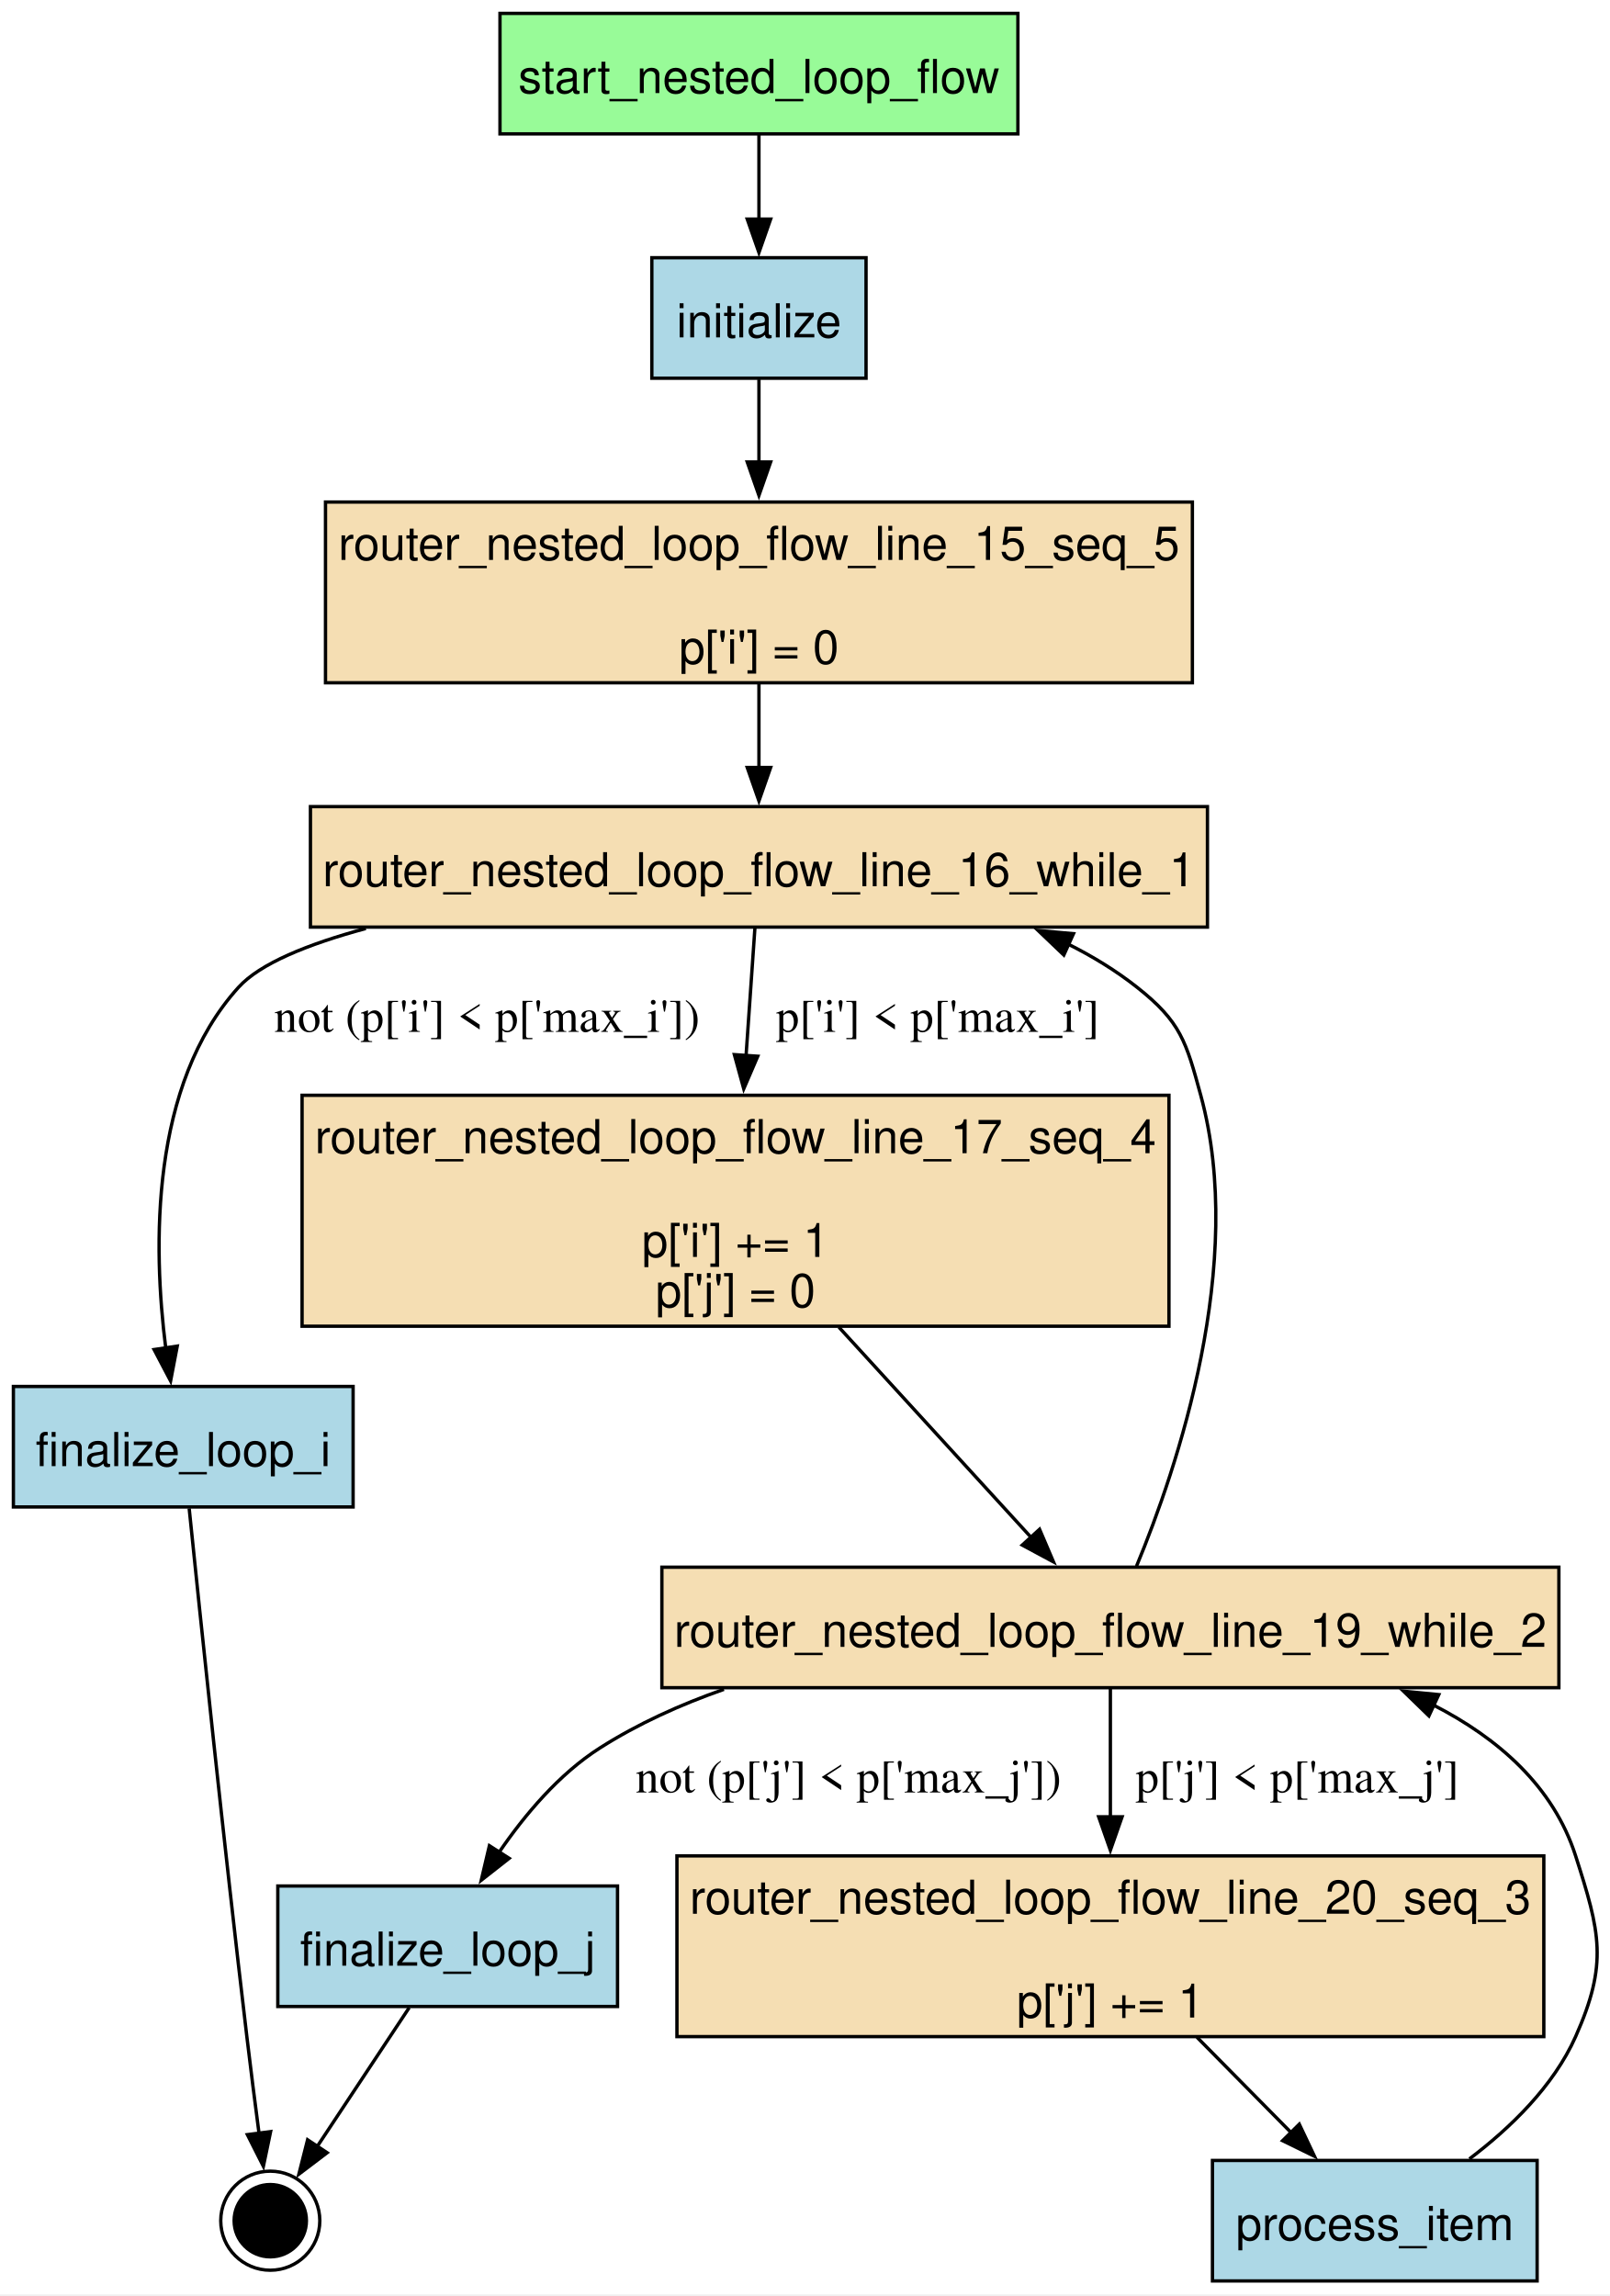
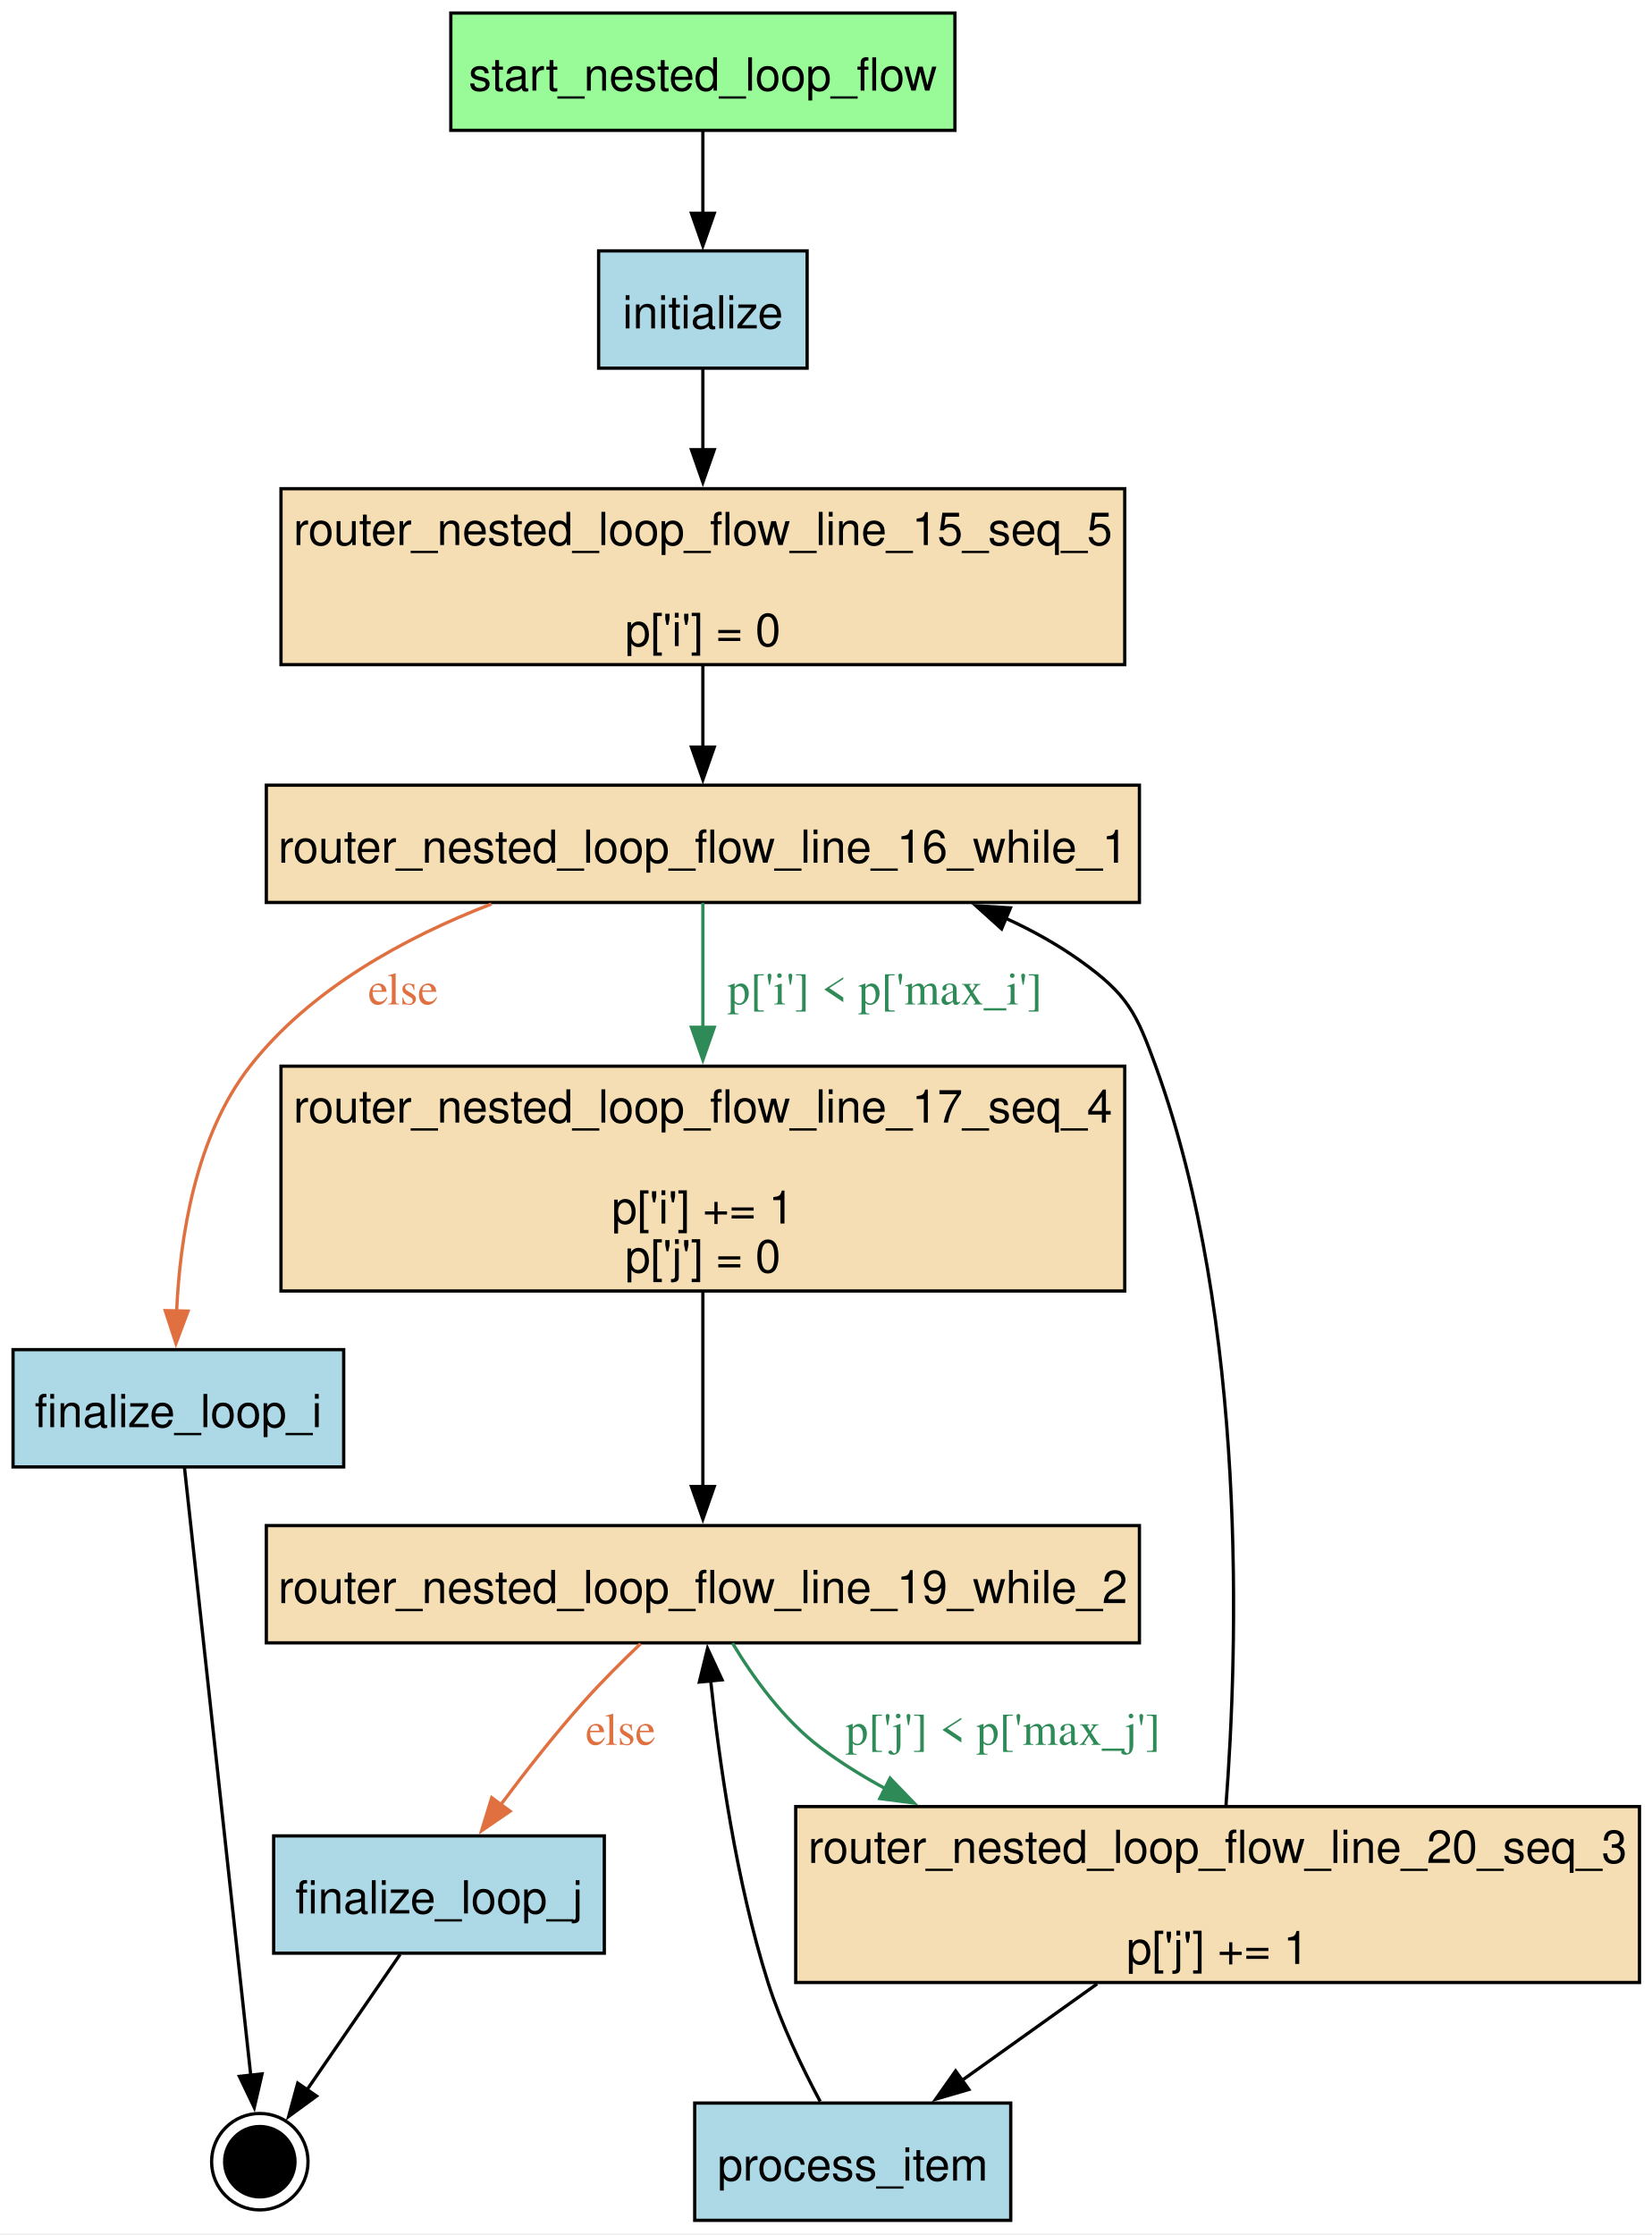
- <svg xmlns="http://www.w3.org/2000/svg" width="481pt" height="686pt" viewBox="0.00 0.00 481.00 686.00">
+ <svg xmlns="http://www.w3.org/2000/svg" width="507pt" height="686pt" viewBox="0.00 0.00 507.00 686.00">
  <g id="graph0" class="graph" transform="scale(1 1) rotate(0) translate(4 681.5)">
-     <polygon fill="white" stroke="none" points="-4,4 -4,-681.5 477.31,-681.5 477.31,4 -4,4" />
+     <polygon fill="white" stroke="none" points="-4,4 -4,-681.5 503.25,-681.5 503.25,4 -4,4" />
    <g id="node1" class="node">
-       <polygon fill="palegreen" stroke="black" points="300.12,-677.5 145.38,-677.5 145.38,-641.5 300.12,-641.5 300.12,-677.5" />
-       <text xml:space="preserve" text-anchor="middle" x="222.75" y="-653.7" font-family="Helvetica,sans-Serif" font-size="14.00">start_nested_loop_flow</text>
+       <polygon fill="palegreen" stroke="black" points="289.12,-677.5 134.38,-677.5 134.38,-641.5 289.12,-641.5 289.12,-677.5" />
+       <text xml:space="preserve" text-anchor="middle" x="211.75" y="-653.7" font-family="Helvetica,sans-Serif" font-size="14.00">start_nested_loop_flow</text>
    </g>
    <g id="node4" class="node">
-       <polygon fill="lightblue" stroke="black" points="254.75,-604.5 190.75,-604.5 190.75,-568.5 254.75,-568.5 254.75,-604.5" />
-       <text xml:space="preserve" text-anchor="middle" x="222.75" y="-580.7" font-family="Helvetica,sans-Serif" font-size="14.00">initialize</text>
+       <polygon fill="lightblue" stroke="black" points="243.75,-604.5 179.75,-604.5 179.75,-568.5 243.75,-568.5 243.75,-604.5" />
+       <text xml:space="preserve" text-anchor="middle" x="211.75" y="-580.7" font-family="Helvetica,sans-Serif" font-size="14.00">initialize</text>
    </g>
    <g id="edge1" class="edge">
-       <path fill="none" stroke="black" d="M222.75,-641.31C222.75,-633.73 222.75,-624.6 222.75,-616.04" />
-       <polygon fill="black" stroke="black" points="226.25,-616.04 222.75,-606.04 219.25,-616.04 226.25,-616.04" />
+       <path fill="none" stroke="black" d="M211.75,-641.31C211.75,-633.73 211.75,-624.6 211.75,-616.04" />
+       <polygon fill="black" stroke="black" points="215.25,-616.04 211.75,-606.04 208.25,-616.04 215.25,-616.04" />
    </g>
    <g id="node2" class="node">
      <polygon fill="lightblue" stroke="black" points="101.5,-267.25 0,-267.25 0,-231.25 101.5,-231.25 101.5,-267.25" />
      <text xml:space="preserve" text-anchor="middle" x="50.75" y="-243.45" font-family="Helvetica,sans-Serif" font-size="14.00">finalize_loop_i</text>
    </g>
    <g id="node11" class="node">
-       <ellipse fill="black" stroke="black" cx="76.75" cy="-18" rx="10.8" ry="10.8" />
-       <ellipse fill="none" stroke="black" cx="76.75" cy="-18" rx="14.8" ry="14.8" />
+       <ellipse fill="black" stroke="black" cx="75.75" cy="-18" rx="10.8" ry="10.8" />
+       <ellipse fill="none" stroke="black" cx="75.75" cy="-18" rx="14.8" ry="14.8" />
    </g>
    <g id="edge12" class="edge">
-       <path fill="none" stroke="black" d="M52.52,-230.82C55.74,-199.31 62.88,-130.74 69.75,-73 70.87,-63.58 72.19,-53.24 73.38,-44.16" />
-       <polygon fill="black" stroke="black" points="76.85,-44.62 74.69,-34.25 69.91,-43.71 76.85,-44.62" />
+       <path fill="none" stroke="black" d="M52.63,-231.02C57,-190.97 67.85,-91.44 72.98,-44.4" />
+       <polygon fill="black" stroke="black" points="76.44,-44.95 74.05,-34.63 69.48,-44.19 76.44,-44.95" />
    </g>
    <g id="node3" class="node">
-       <polygon fill="lightblue" stroke="black" points="180.5,-118 79,-118 79,-82 180.5,-82 180.5,-118" />
-       <text xml:space="preserve" text-anchor="middle" x="129.75" y="-94.2" font-family="Helvetica,sans-Serif" font-size="14.00">finalize_loop_j</text>
+       <polygon fill="lightblue" stroke="black" points="181.5,-118 80,-118 80,-82 181.5,-82 181.5,-118" />
+       <text xml:space="preserve" text-anchor="middle" x="130.75" y="-94.2" font-family="Helvetica,sans-Serif" font-size="14.00">finalize_loop_j</text>
    </g>
    <g id="edge13" class="edge">
-       <path fill="none" stroke="black" d="M118.25,-81.64C110.18,-69.46 99.34,-53.1 90.76,-40.15" />
-       <polygon fill="black" stroke="black" points="93.74,-38.31 85.3,-31.91 87.9,-42.17 93.74,-38.31" />
+       <path fill="none" stroke="black" d="M118.82,-81.64C110.36,-69.34 98.97,-52.77 90.03,-39.77" />
+       <polygon fill="black" stroke="black" points="93.16,-38.15 84.61,-31.89 87.39,-42.11 93.16,-38.15" />
    </g>
    <g id="node6" class="node">
-       <polygon fill="wheat" stroke="black" points="352.25,-531.5 93.25,-531.5 93.25,-477.5 352.25,-477.5 352.25,-531.5" />
-       <text xml:space="preserve" text-anchor="middle" x="222.75" y="-514.2" font-family="Helvetica,sans-Serif" font-size="14.00">router_nested_loop_flow_line_15_seq_5</text>
-       <text xml:space="preserve" text-anchor="middle" x="222.75" y="-483.2" font-family="Helvetica,sans-Serif" font-size="14.00">p['i'] = 0</text>
+       <polygon fill="wheat" stroke="black" points="341.25,-531.5 82.25,-531.5 82.25,-477.5 341.25,-477.5 341.25,-531.5" />
+       <text xml:space="preserve" text-anchor="middle" x="211.75" y="-514.2" font-family="Helvetica,sans-Serif" font-size="14.00">router_nested_loop_flow_line_15_seq_5</text>
+       <text xml:space="preserve" text-anchor="middle" x="211.75" y="-483.2" font-family="Helvetica,sans-Serif" font-size="14.00">p['i'] = 0</text>
    </g>
    <g id="edge2" class="edge">
-       <path fill="none" stroke="black" d="M222.75,-568.14C222.75,-560.79 222.75,-551.92 222.75,-543.2" />
-       <polygon fill="black" stroke="black" points="226.25,-543.47 222.75,-533.47 219.25,-543.47 226.25,-543.47" />
+       <path fill="none" stroke="black" d="M211.75,-568.14C211.75,-560.79 211.75,-551.92 211.75,-543.2" />
+       <polygon fill="black" stroke="black" points="215.25,-543.47 211.75,-533.47 208.25,-543.47 215.25,-543.47" />
    </g>
    <g id="node5" class="node">
-       <polygon fill="lightblue" stroke="black" points="455.25,-36 358.25,-36 358.25,0 455.25,0 455.25,-36" />
-       <text xml:space="preserve" text-anchor="middle" x="406.75" y="-12.2" font-family="Helvetica,sans-Serif" font-size="14.00">process_item</text>
+       <polygon fill="lightblue" stroke="black" points="306.25,-36 209.25,-36 209.25,0 306.25,0 306.25,-36" />
+       <text xml:space="preserve" text-anchor="middle" x="257.75" y="-12.2" font-family="Helvetica,sans-Serif" font-size="14.00">process_item</text>
    </g>
    <g id="node9" class="node">
-       <polygon fill="wheat" stroke="black" points="461.75,-213.25 193.75,-213.25 193.75,-177.25 461.75,-177.25 461.75,-213.25" />
-       <text xml:space="preserve" text-anchor="middle" x="327.75" y="-189.45" font-family="Helvetica,sans-Serif" font-size="14.00">router_nested_loop_flow_line_19_while_2</text>
+       <polygon fill="wheat" stroke="black" points="345.75,-213.25 77.75,-213.25 77.75,-177.25 345.75,-177.25 345.75,-213.25" />
+       <text xml:space="preserve" text-anchor="middle" x="211.75" y="-189.45" font-family="Helvetica,sans-Serif" font-size="14.00">router_nested_loop_flow_line_19_while_2</text>
    </g>
    <g id="edge10" class="edge">
-       <path fill="none" stroke="black" d="M435.02,-36.46C447.2,-45.67 460.14,-58.15 466.75,-73 476.51,-94.92 474.07,-104.14 466.75,-127 460.1,-147.76 443.65,-162.12 424.3,-172.05" />
-       <polygon fill="black" stroke="black" points="422.92,-168.83 415.32,-176.21 425.87,-175.18 422.92,-168.83" />
+       <path fill="none" stroke="black" d="M247.76,-36.48C242.26,-46.8 235.76,-60.3 231.75,-73 221.97,-103.94 216.75,-140.92 214.13,-165.84" />
+       <polygon fill="black" stroke="black" points="210.67,-165.22 213.18,-175.52 217.64,-165.9 210.67,-165.22" />
    </g>
    <g id="node7" class="node">
-       <polygon fill="wheat" stroke="black" points="356.75,-440.5 88.75,-440.5 88.75,-404.5 356.75,-404.5 356.75,-440.5" />
-       <text xml:space="preserve" text-anchor="middle" x="222.75" y="-416.7" font-family="Helvetica,sans-Serif" font-size="14.00">router_nested_loop_flow_line_16_while_1</text>
+       <polygon fill="wheat" stroke="black" points="345.75,-440.5 77.75,-440.5 77.75,-404.5 345.75,-404.5 345.75,-440.5" />
+       <text xml:space="preserve" text-anchor="middle" x="211.75" y="-416.7" font-family="Helvetica,sans-Serif" font-size="14.00">router_nested_loop_flow_line_16_while_1</text>
    </g>
    <g id="edge9" class="edge">
-       <path fill="none" stroke="black" d="M222.75,-477.31C222.75,-469.22 222.75,-460.28 222.75,-452.05" />
-       <polygon fill="black" stroke="black" points="226.25,-452.19 222.75,-442.19 219.25,-452.19 226.25,-452.19" />
+       <path fill="none" stroke="black" d="M211.75,-477.31C211.75,-469.22 211.75,-460.28 211.75,-452.05" />
+       <polygon fill="black" stroke="black" points="215.25,-452.19 211.75,-442.19 208.25,-452.19 215.25,-452.19" />
    </g>
    <g id="edge8" class="edge">
-       <path fill="none" stroke="black" d="M105.3,-404.09C87.9,-399.39 73.65,-393.58 67.25,-386.5 40.87,-357.32 41.65,-309.11 45.54,-278.56" />
-       <polygon fill="black" stroke="black" points="48.96,-279.31 46.97,-268.9 42.04,-278.28 48.96,-279.31" />
-       <text xml:space="preserve" text-anchor="middle" x="141.5" y="-373.2" font-family="Times,serif" font-size="14.00">not (p['i'] &lt; p['max_i'])</text>
+       <path fill="none" stroke="#e07040" d="M146.86,-404.04C120.18,-393.72 91.26,-377.89 72.75,-354.25 55.97,-332.82 51.22,-301.56 50.21,-278.91" />
+       <polygon fill="#e07040" stroke="#e07040" points="53.72,-279.08 50.01,-269.16 46.72,-279.23 53.72,-279.08" />
+       <text xml:space="preserve" text-anchor="middle" x="119.73" y="-373.2" font-family="Times,serif" font-size="14.00" fill="#e07040">else</text>
    </g>
    <g id="node8" class="node">
-       <polygon fill="wheat" stroke="black" points="345.25,-354.25 86.25,-354.25 86.25,-285.25 345.25,-285.25 345.25,-354.25" />
-       <text xml:space="preserve" text-anchor="middle" x="215.75" y="-336.95" font-family="Helvetica,sans-Serif" font-size="14.00">router_nested_loop_flow_line_17_seq_4</text>
-       <text xml:space="preserve" text-anchor="middle" x="215.75" y="-305.95" font-family="Helvetica,sans-Serif" font-size="14.00">p['i'] += 1</text>
-       <text xml:space="preserve" text-anchor="middle" x="215.75" y="-290.95" font-family="Helvetica,sans-Serif" font-size="14.00">p['j'] = 0</text>
+       <polygon fill="wheat" stroke="black" points="341.25,-354.25 82.25,-354.25 82.25,-285.25 341.25,-285.25 341.25,-354.25" />
+       <text xml:space="preserve" text-anchor="middle" x="211.75" y="-336.95" font-family="Helvetica,sans-Serif" font-size="14.00">router_nested_loop_flow_line_17_seq_4</text>
+       <text xml:space="preserve" text-anchor="middle" x="211.75" y="-305.95" font-family="Helvetica,sans-Serif" font-size="14.00">p['i'] += 1</text>
+       <text xml:space="preserve" text-anchor="middle" x="211.75" y="-290.95" font-family="Helvetica,sans-Serif" font-size="14.00">p['j'] = 0</text>
    </g>
    <g id="edge7" class="edge">
-       <path fill="none" stroke="black" d="M221.56,-404.41C220.83,-393.79 219.84,-379.61 218.89,-365.94" />
-       <polygon fill="black" stroke="black" points="222.4,-365.92 218.21,-356.18 215.41,-366.4 222.4,-365.92" />
-       <text xml:space="preserve" text-anchor="middle" x="276.16" y="-373.2" font-family="Times,serif" font-size="14.00">p['i'] &lt; p['max_i']</text>
+       <path fill="none" stroke="#2e8b57" d="M211.75,-404.41C211.75,-393.79 211.75,-379.61 211.75,-365.94" />
+       <polygon fill="#2e8b57" stroke="#2e8b57" points="215.25,-366.19 211.75,-356.19 208.25,-366.19 215.25,-366.19" />
+       <text xml:space="preserve" text-anchor="middle" x="267.62" y="-373.2" font-family="Times,serif" font-size="14.00" fill="#2e8b57">p['i'] &lt; p['max_i']</text>
    </g>
    <g id="edge6" class="edge">
-       <path fill="none" stroke="black" d="M246.65,-284.95C264.79,-265.11 287.36,-240.43 304.08,-222.14" />
-       <polygon fill="black" stroke="black" points="306.59,-224.58 310.75,-214.84 301.42,-219.86 306.59,-224.58" />
+       <path fill="none" stroke="black" d="M211.75,-284.95C211.75,-266.19 211.75,-243.1 211.75,-225.19" />
+       <polygon fill="black" stroke="black" points="215.25,-225.24 211.75,-215.24 208.25,-225.24 215.25,-225.24" />
    </g>
    <g id="edge5" class="edge">
-       <path fill="none" stroke="black" d="M212.29,-176.76C199.25,-172.2 186.59,-166.47 175.25,-159.25 163.02,-151.47 152.73,-139.22 145.04,-127.96" />
-       <polygon fill="black" stroke="black" points="148.12,-126.27 139.79,-119.73 142.22,-130.04 148.12,-126.27" />
-       <text xml:space="preserve" text-anchor="middle" x="249.5" y="-145.95" font-family="Times,serif" font-size="14.00">not (p['j'] &lt; p['max_j'])</text>
+       <path fill="none" stroke="#e07040" d="M192.63,-176.98C186.86,-171.49 180.63,-165.27 175.25,-159.25 166.38,-149.33 157.33,-137.79 149.73,-127.61" />
+       <polygon fill="#e07040" stroke="#e07040" points="152.58,-125.58 143.83,-119.59 146.94,-129.72 152.58,-125.58" />
+       <text xml:space="preserve" text-anchor="middle" x="186.5" y="-145.95" font-family="Times,serif" font-size="14.00" fill="#e07040">else</text>
+     </g>
+     <g id="node10" class="node">
+       <polygon fill="wheat" stroke="black" points="499.25,-127 240.25,-127 240.25,-73 499.25,-73 499.25,-127" />
+       <text xml:space="preserve" text-anchor="middle" x="369.75" y="-109.7" font-family="Helvetica,sans-Serif" font-size="14.00">router_nested_loop_flow_line_20_seq_3</text>
+       <text xml:space="preserve" text-anchor="middle" x="369.75" y="-78.7" font-family="Helvetica,sans-Serif" font-size="14.00">p['j'] += 1</text>
+     </g>
+     <g id="edge4" class="edge">
+       <path fill="none" stroke="#2e8b57" d="M220.84,-177.16C227.2,-166.61 236.6,-153.51 248,-145 254.11,-140.44 260.74,-136.31 267.64,-132.58" />
+       <polygon fill="#2e8b57" stroke="#2e8b57" points="269.21,-135.71 276.57,-128.09 266.06,-129.46 269.21,-135.71" />
+       <text xml:space="preserve" text-anchor="middle" x="303.88" y="-145.95" font-family="Times,serif" font-size="14.00" fill="#2e8b57">p['j'] &lt; p['max_j']</text>
+     </g>
+     <g id="edge3" class="edge">
+       <path fill="none" stroke="black" d="M332.77,-72.58C319.33,-62.99 304.24,-52.21 291.14,-42.85" />
+       <polygon fill="black" stroke="black" points="293.4,-40.17 283.23,-37.2 289.33,-45.86 293.4,-40.17" />
    </g>
    <g id="edge11" class="edge">
-       <path fill="none" stroke="black" d="M335.56,-213.56C347.72,-242.88 368.44,-304.04 354.75,-354.25 350.37,-370.3 348.8,-376.18 335.75,-386.5 329.44,-391.49 322.41,-395.78 315.04,-399.46" />
-       <polygon fill="black" stroke="black" points="313.84,-396.16 306.17,-403.48 316.73,-402.53 313.84,-396.16" />
-     </g>
-     <g id="node10" class="node">
-       <polygon fill="wheat" stroke="black" points="457.25,-127 198.25,-127 198.25,-73 457.25,-73 457.25,-127" />
-       <text xml:space="preserve" text-anchor="middle" x="327.75" y="-109.7" font-family="Helvetica,sans-Serif" font-size="14.00">router_nested_loop_flow_line_20_seq_3</text>
-       <text xml:space="preserve" text-anchor="middle" x="327.75" y="-78.7" font-family="Helvetica,sans-Serif" font-size="14.00">p['j'] += 1</text>
-     </g>
-     <g id="edge4" class="edge">
-       <path fill="none" stroke="black" d="M327.75,-177.15C327.75,-166.33 327.75,-151.91 327.75,-138.53" />
-       <polygon fill="black" stroke="black" points="331.25,-138.67 327.75,-128.67 324.25,-138.67 331.25,-138.67" />
-       <text xml:space="preserve" text-anchor="middle" x="383.62" y="-145.95" font-family="Times,serif" font-size="14.00">p['j'] &lt; p['max_j']</text>
-     </g>
-     <g id="edge3" class="edge">
-       <path fill="none" stroke="black" d="M353.62,-72.81C362.71,-63.59 372.91,-53.27 381.92,-44.15" />
-       <polygon fill="black" stroke="black" points="384.19,-46.83 388.73,-37.25 379.21,-41.91 384.19,-46.83" />
+       <path fill="none" stroke="black" d="M372.33,-127.48C375.93,-174.66 379.18,-275.68 350.75,-354.25 344.76,-370.8 342.06,-376.24 327.75,-386.5 320.66,-391.59 312.82,-395.94 304.66,-399.67" />
+       <polygon fill="black" stroke="black" points="303.45,-396.39 295.58,-403.48 306.16,-402.84 303.45,-396.39" />
    </g>
  </g>
</svg>
